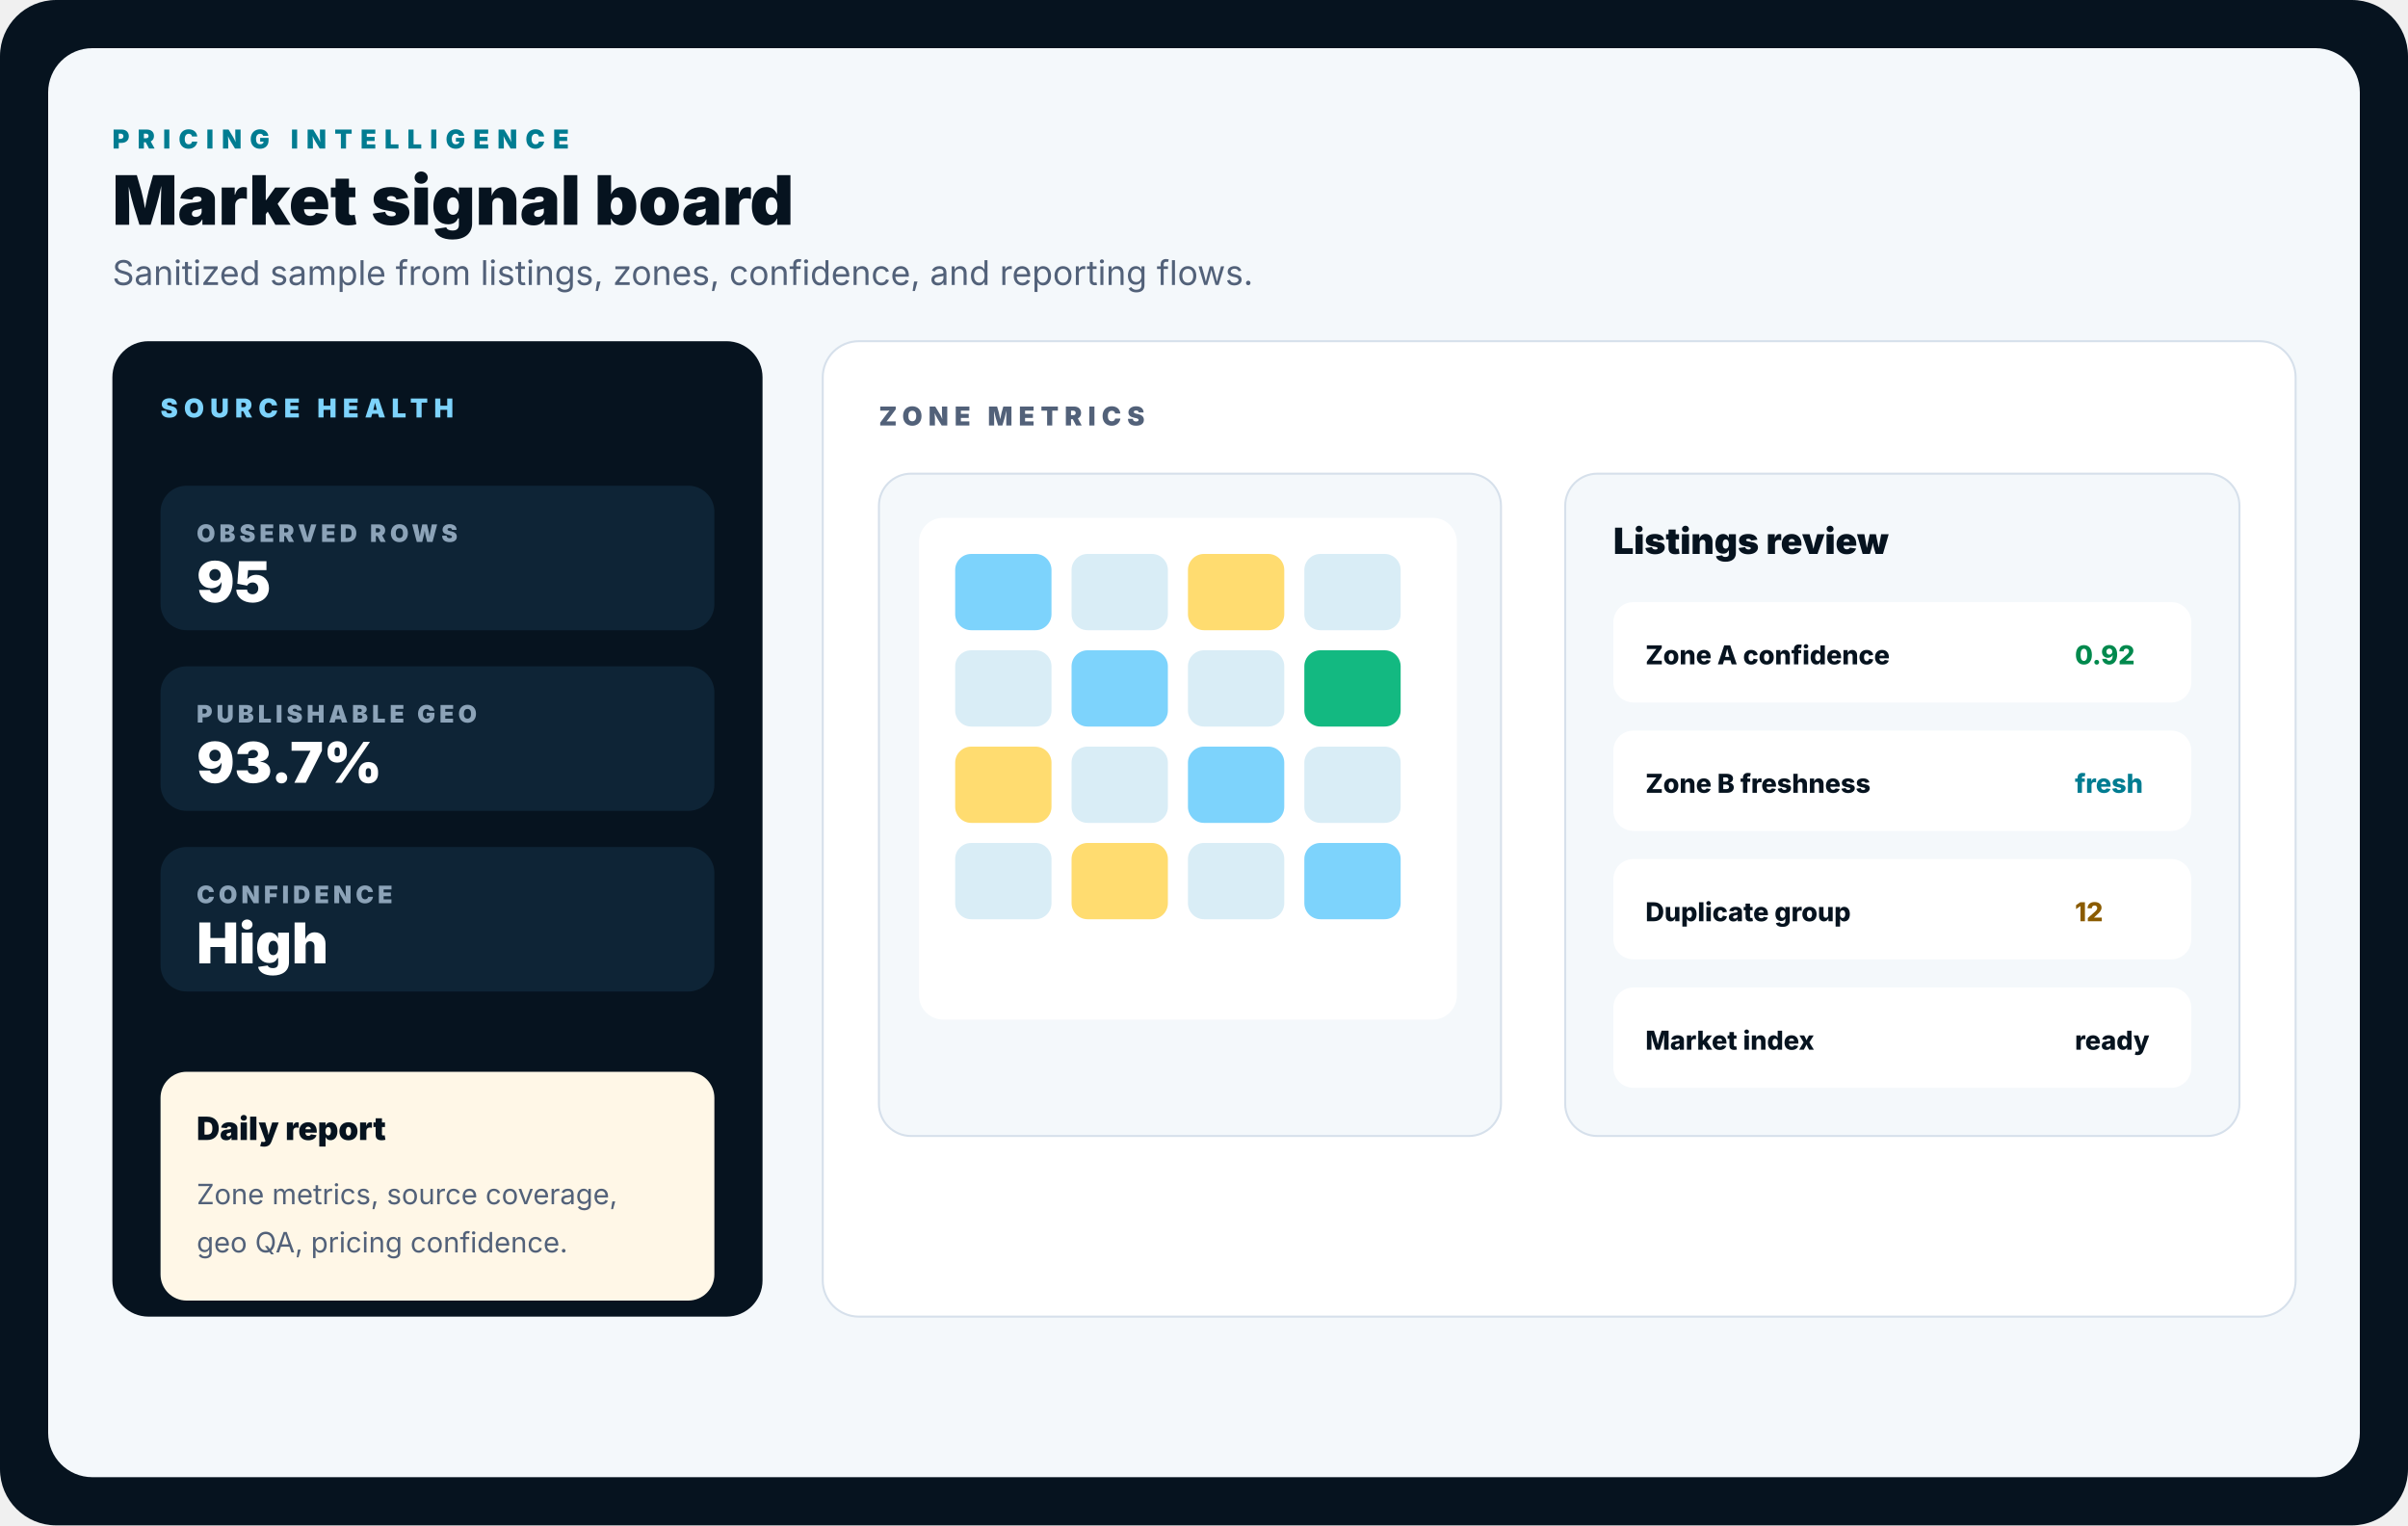
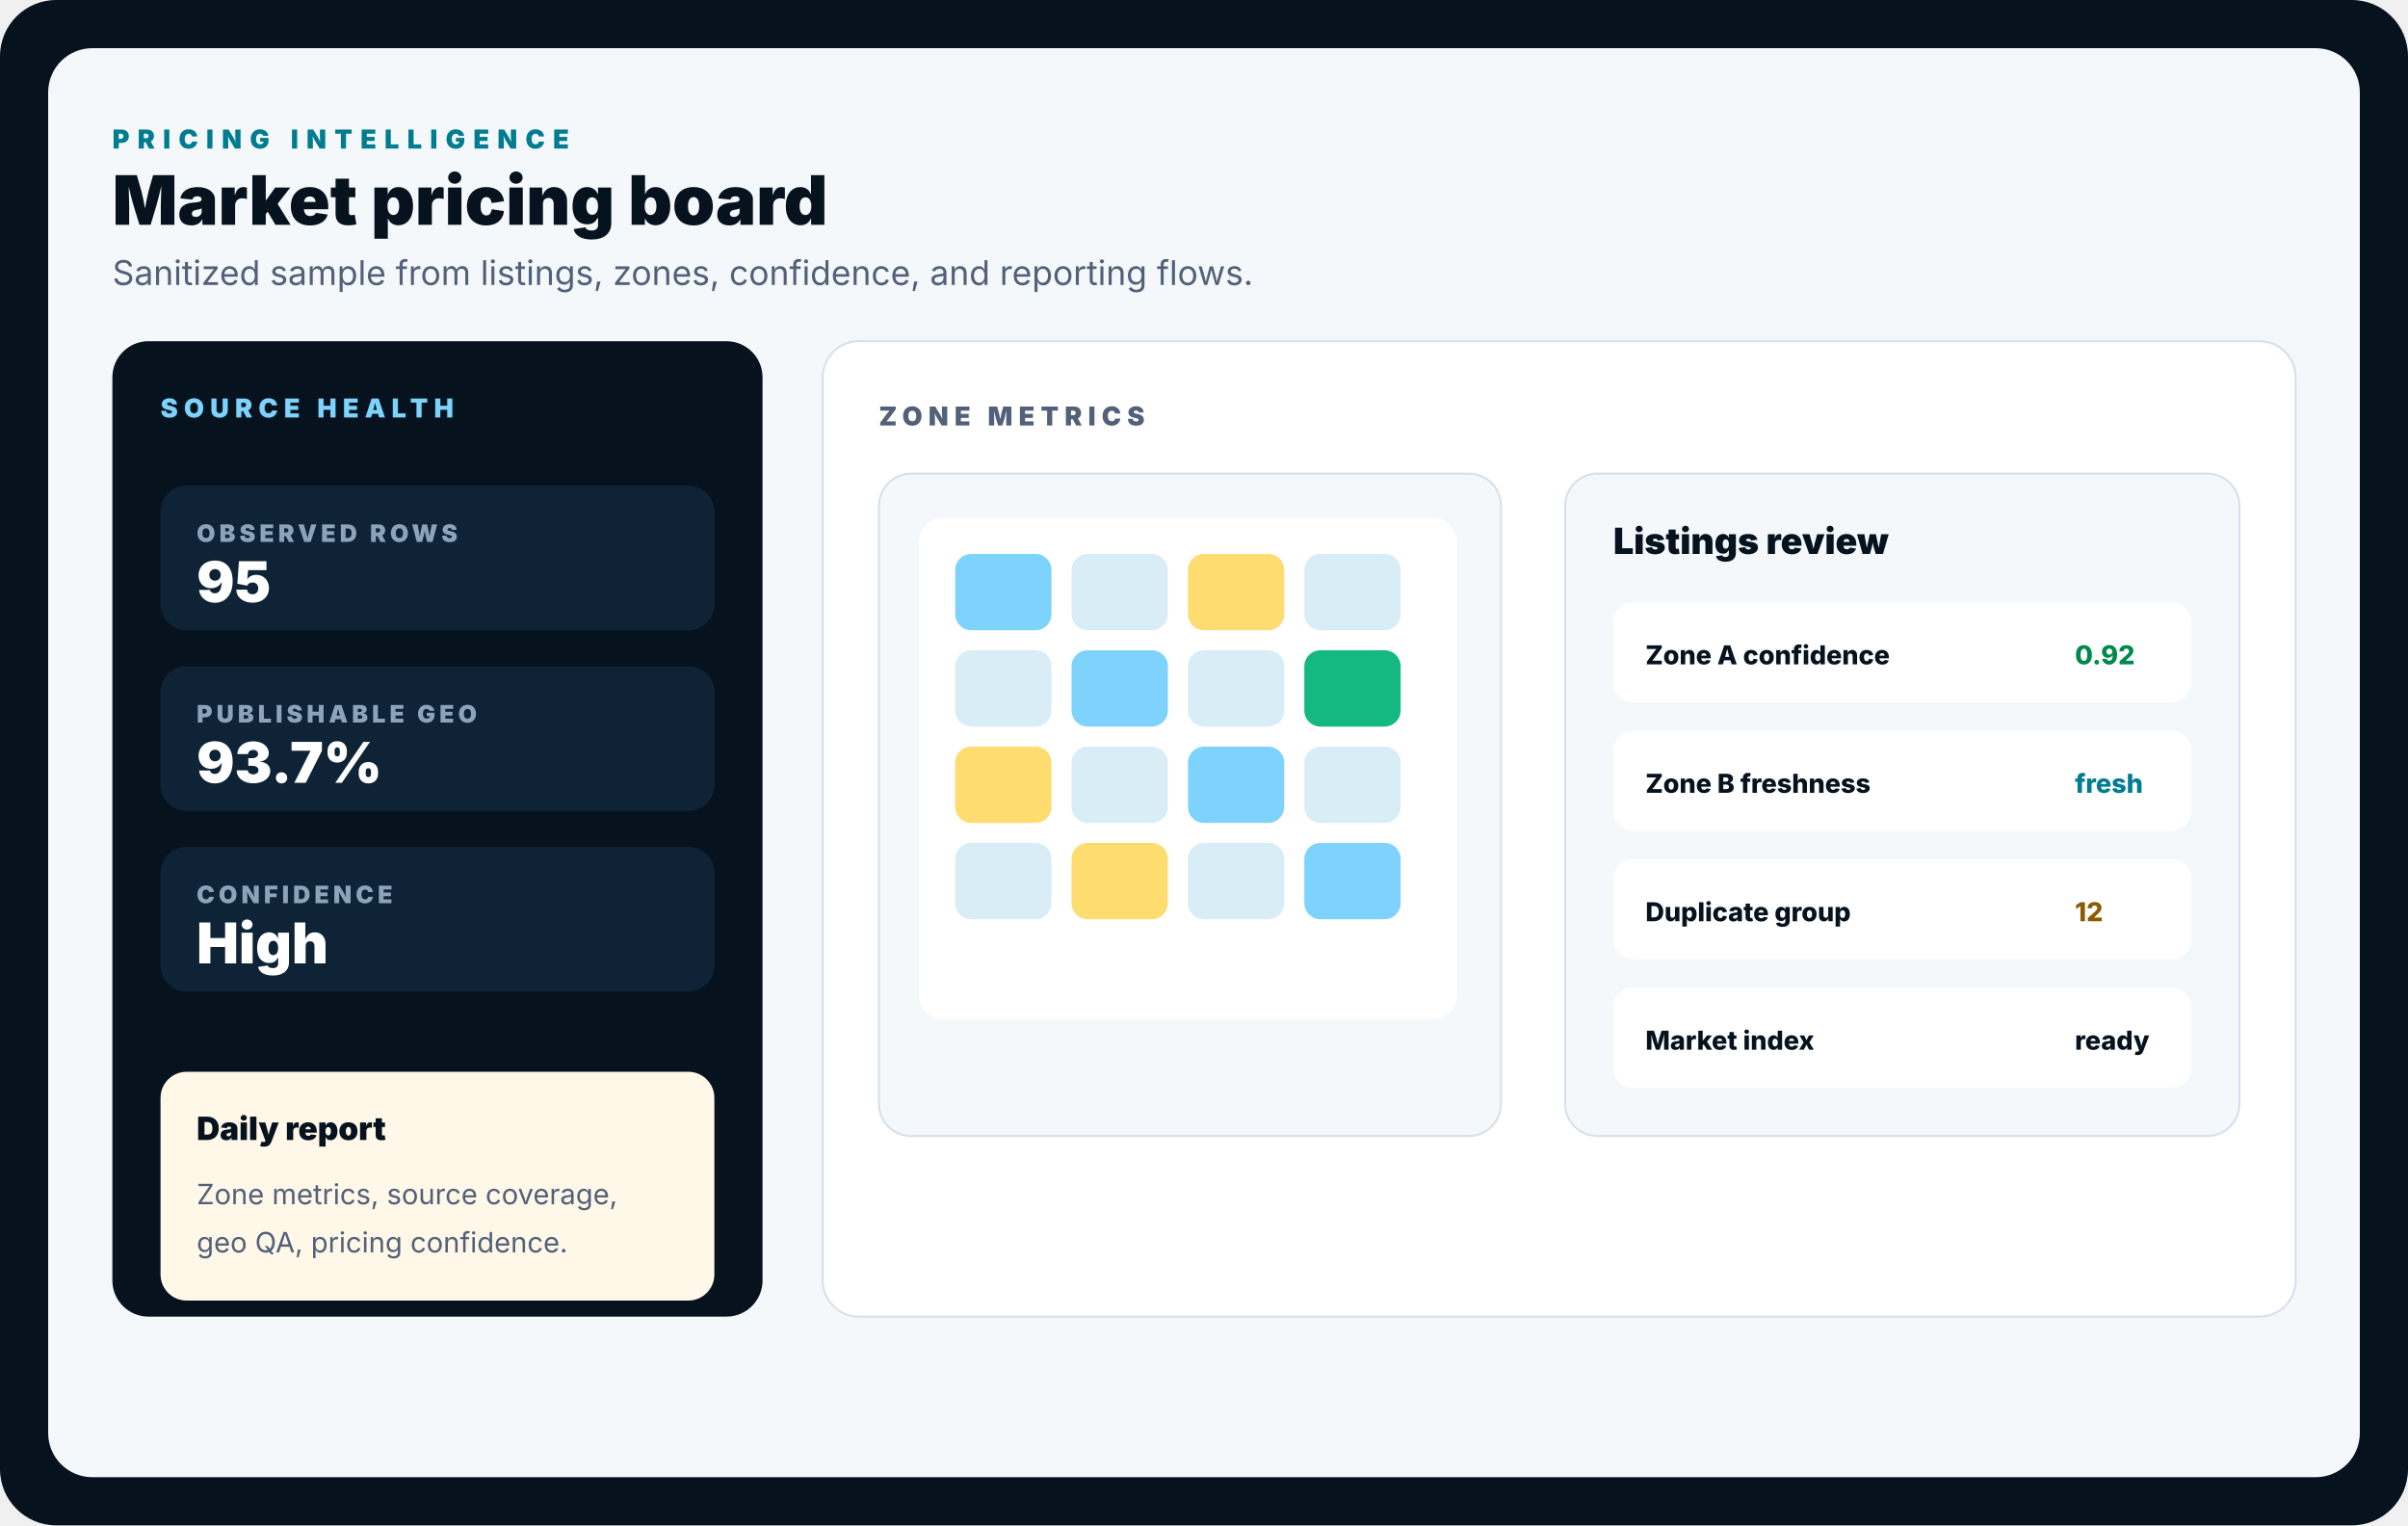
<svg xmlns="http://www.w3.org/2000/svg" width="1200" height="760" viewBox="0 0 1200 760" role="img" aria-labelledby="title desc">
  <rect width="1200" height="760" rx="28" fill="#06131f" />
  <rect x="24" y="24" width="1152" height="712" rx="22" fill="#f4f8fb" />
  <g transform="translate(56 54)">
    <text x="0" y="20" fill="#007c91" font-family="Inter, Arial" font-size="13" font-weight="900" letter-spacing="4">PRICING INTELLIGENCE</text>
-     <text x="0" y="58" fill="#06131f" font-family="Inter, Arial" font-size="34" font-weight="900">Market signal board</text>
+     <text x="0" y="58" fill="#06131f" font-family="Inter, Arial" font-size="34" font-weight="900">Market pricing board</text>
    <text x="0" y="88" fill="#526179" font-family="Inter, Arial" font-size="17">Sanitized sample from listings, zones, confidence, and reporting flows.</text>
  </g>
  <g transform="translate(56 170)">
    <rect width="324" height="486" rx="18" fill="#06131f" />
    <text x="24" y="38" fill="#7dd3fc" font-family="Inter, Arial" font-size="13" font-weight="900" letter-spacing="3">SOURCE HEALTH</text>
    <g transform="translate(24 72)" font-family="Inter, Arial">
      <rect width="276" height="72" rx="13" fill="#0e2436" />
      <text x="18" y="28" fill="#8ca3b8" font-size="12" font-weight="900" letter-spacing="2">OBSERVED ROWS</text>
      <text x="18" y="58" fill="#fff" font-size="28" font-weight="900">95</text>
      <rect y="90" width="276" height="72" rx="13" fill="#0e2436" />
      <text x="18" y="118" fill="#8ca3b8" font-size="12" font-weight="900" letter-spacing="2">PUBLISHABLE GEO</text>
      <text x="18" y="148" fill="#fff" font-size="28" font-weight="900">93.7%</text>
      <rect y="180" width="276" height="72" rx="13" fill="#0e2436" />
      <text x="18" y="208" fill="#8ca3b8" font-size="12" font-weight="900" letter-spacing="2">CONFIDENCE</text>
      <text x="18" y="238" fill="#fff" font-size="28" font-weight="900">High</text>
      <rect y="292" width="276" height="114" rx="13" fill="#fff7e7" />
      <text x="18" y="326" fill="#06131f" font-size="16" font-weight="900">Daily report</text>
      <text x="18" y="358" fill="#526179" font-size="14">Zone metrics, source coverage,</text>
      <text x="18" y="382" fill="#526179" font-size="14">geo QA, pricing confidence.</text>
    </g>
  </g>
  <g transform="translate(410 170)">
    <rect width="734" height="486" rx="18" fill="#fff" stroke="#d6e0eb" />
    <g transform="translate(28 24)">
      <text x="0" y="18" fill="#526179" font-family="Inter, Arial" font-size="13" font-weight="900" letter-spacing="3">ZONE METRICS</text>
      <rect x="0" y="42" width="310" height="330" rx="16" fill="#f4f8fb" stroke="#d6e0eb" />
      <g transform="translate(20 64)">
        <rect width="268" height="250" rx="12" fill="#fff" />
        <g>
          <rect x="18" y="18" width="48" height="38" rx="8" fill="#7dd3fc" />
          <rect x="76" y="18" width="48" height="38" rx="8" fill="#d9edf6" />
          <rect x="134" y="18" width="48" height="38" rx="8" fill="#ffdc70" />
          <rect x="192" y="18" width="48" height="38" rx="8" fill="#d9edf6" />
          <rect x="18" y="66" width="48" height="38" rx="8" fill="#d9edf6" />
          <rect x="76" y="66" width="48" height="38" rx="8" fill="#7dd3fc" />
          <rect x="134" y="66" width="48" height="38" rx="8" fill="#d9edf6" />
          <rect x="192" y="66" width="48" height="38" rx="8" fill="#13b981" />
          <rect x="18" y="114" width="48" height="38" rx="8" fill="#ffdc70" />
          <rect x="76" y="114" width="48" height="38" rx="8" fill="#d9edf6" />
          <rect x="134" y="114" width="48" height="38" rx="8" fill="#7dd3fc" />
          <rect x="192" y="114" width="48" height="38" rx="8" fill="#d9edf6" />
          <rect x="18" y="162" width="48" height="38" rx="8" fill="#d9edf6" />
          <rect x="76" y="162" width="48" height="38" rx="8" fill="#ffdc70" />
          <rect x="134" y="162" width="48" height="38" rx="8" fill="#d9edf6" />
          <rect x="192" y="162" width="48" height="38" rx="8" fill="#7dd3fc" />
        </g>
      </g>
      <rect x="342" y="42" width="336" height="330" rx="16" fill="#f4f8fb" stroke="#d6e0eb" />
      <text x="366" y="82" fill="#06131f" font-family="Inter, Arial" font-size="18" font-weight="900">Listings review</text>
      <g transform="translate(366 106)" font-family="Inter, Arial" font-size="13" font-weight="800">
        <rect width="288" height="50" rx="10" fill="#fff" />
        <text x="16" y="31" fill="#06131f">Zone A confidence</text>
        <text x="230" y="31" fill="#00894d">0.92</text>
        <rect y="64" width="288" height="50" rx="10" fill="#fff" />
        <text x="16" y="95" fill="#06131f">Zone B freshness</text>
        <text x="230" y="95" fill="#007c91">fresh</text>
        <rect y="128" width="288" height="50" rx="10" fill="#fff" />
        <text x="16" y="159" fill="#06131f">Duplicate group</text>
        <text x="230" y="159" fill="#8a5b00">12</text>
        <rect y="192" width="288" height="50" rx="10" fill="#fff" />
        <text x="16" y="223" fill="#06131f">Market index</text>
        <text x="230" y="223" fill="#06131f">ready</text>
      </g>
    </g>
  </g>
</svg>
